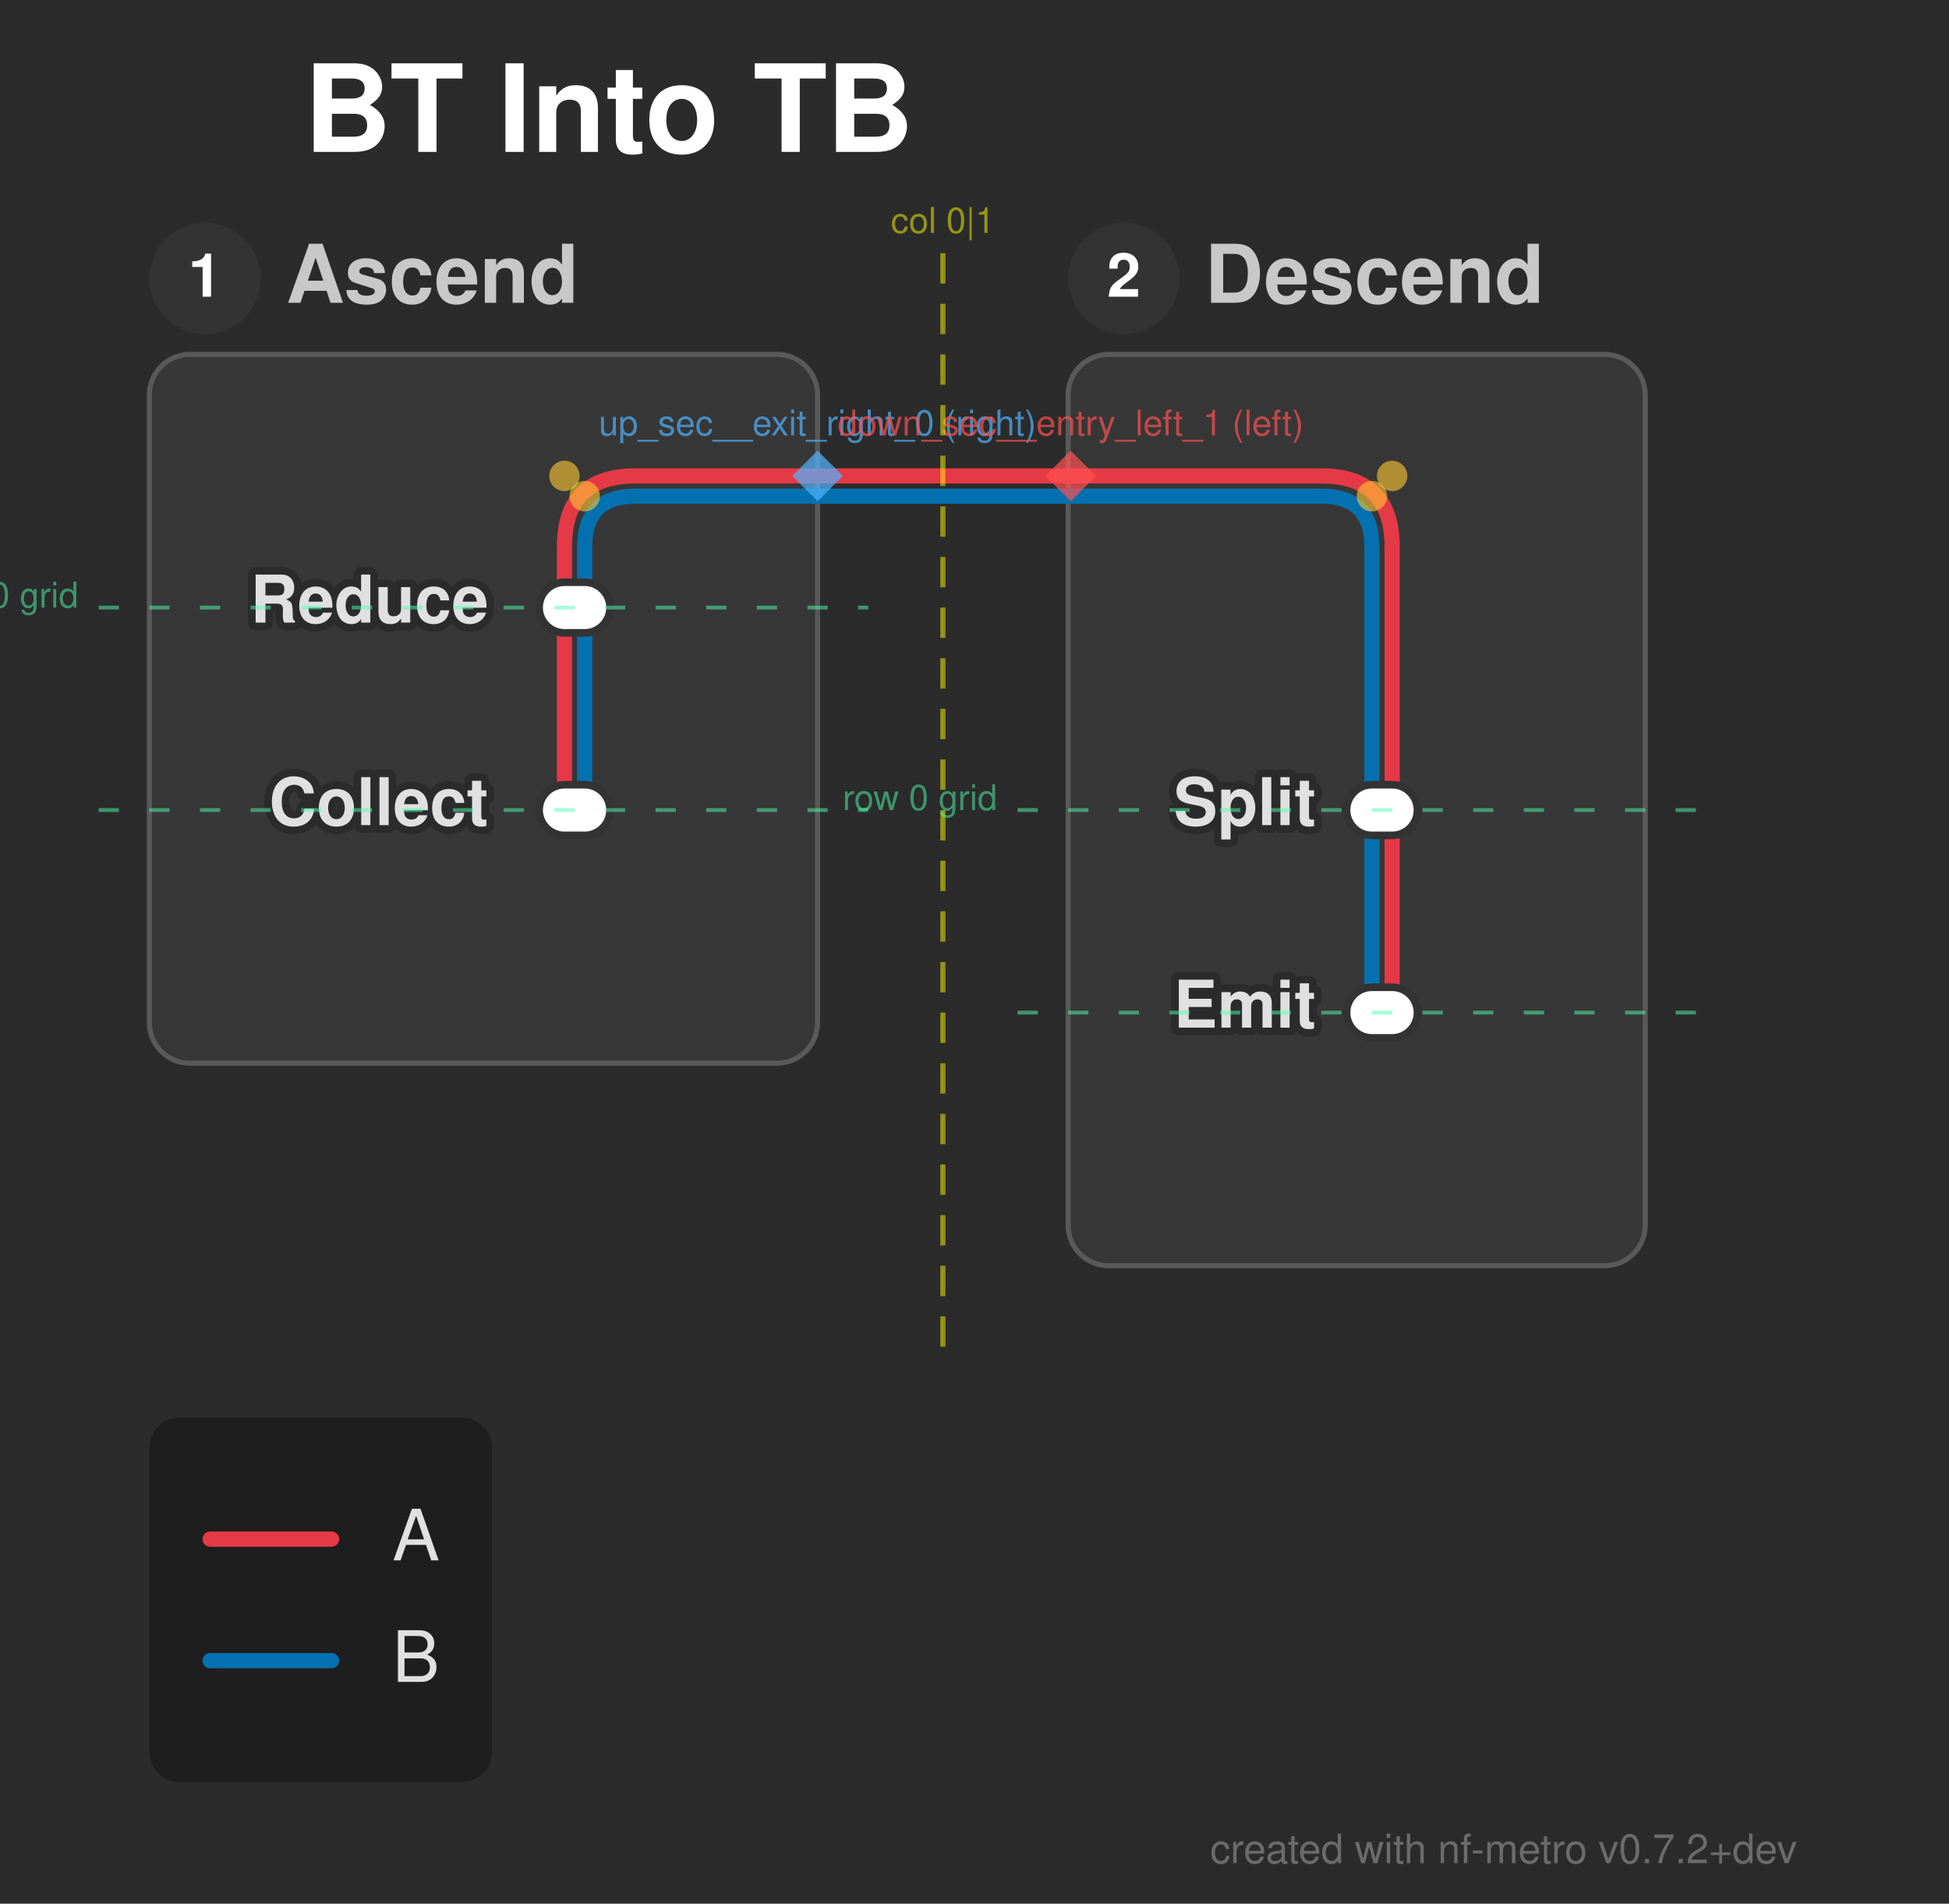
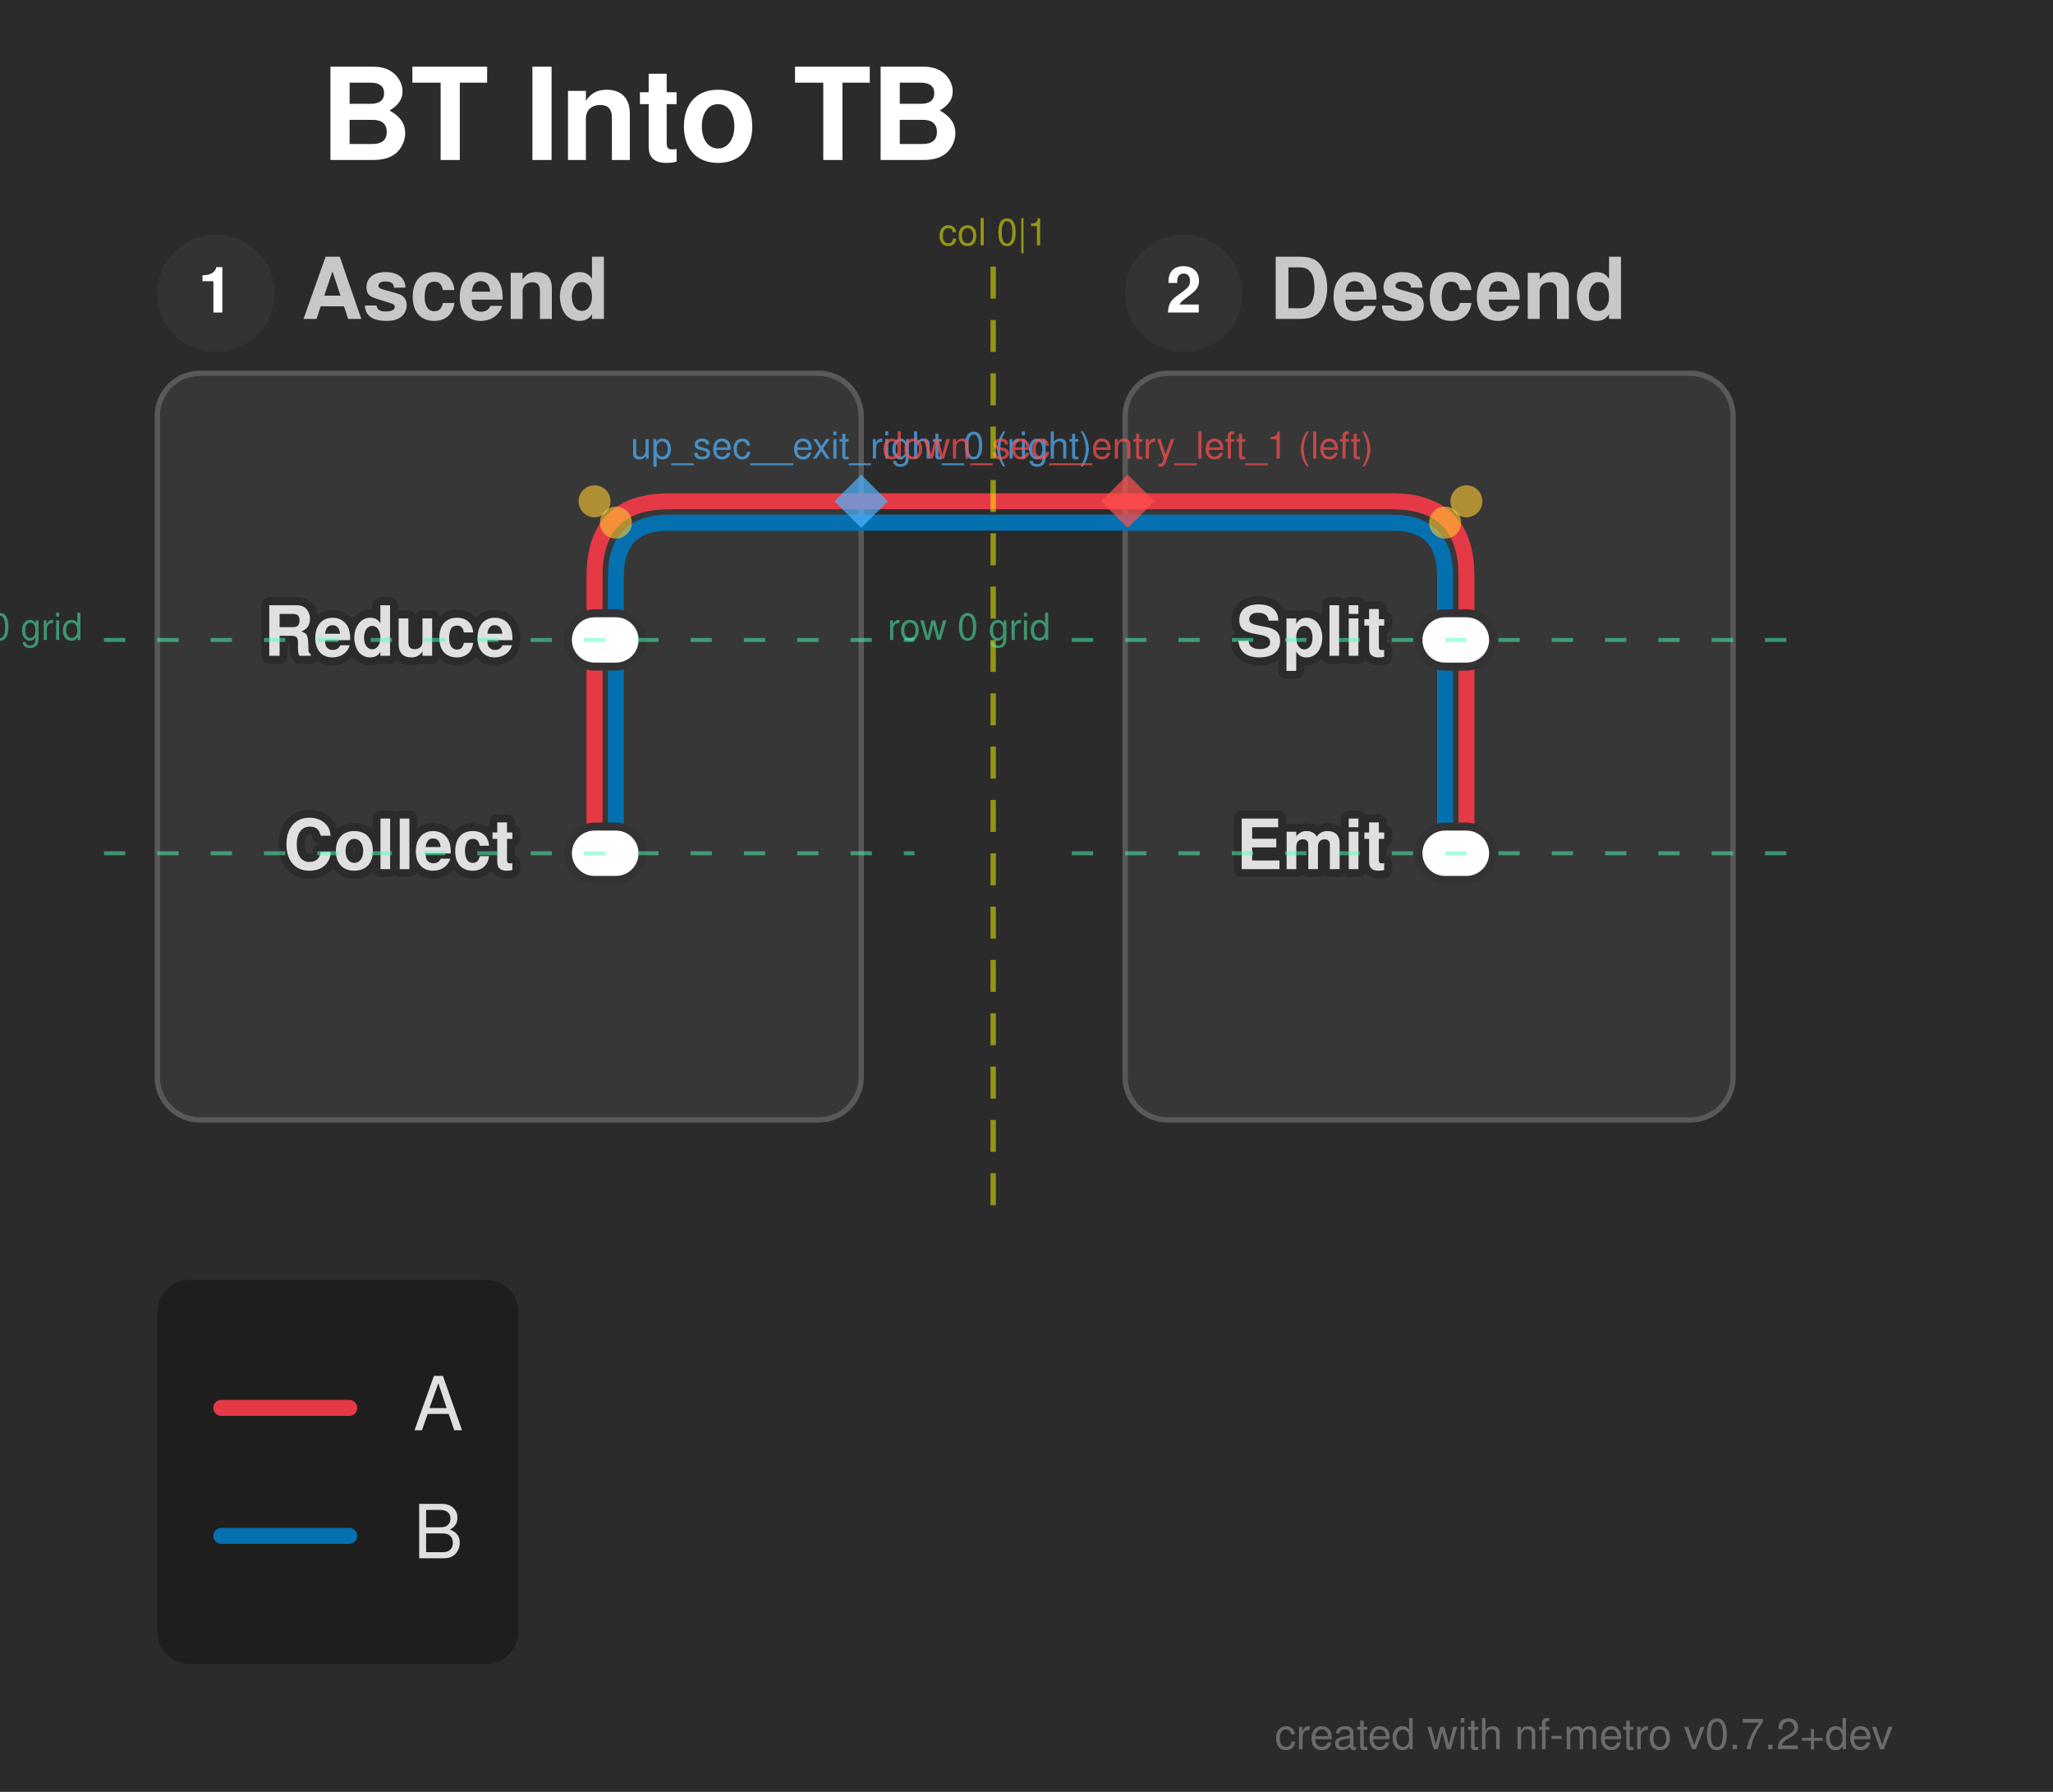
- <svg xmlns="http://www.w3.org/2000/svg" width="385" height="376" viewBox="0 0 385 376">
+ <svg xmlns="http://www.w3.org/2000/svg" width="385" height="336" viewBox="0 0 385 336">
  <defs>
</defs>
  <style>.nf-metro-bg { fill: var(--nfm-bg, #2b2b2b); }
.nf-metro-title { fill: var(--nfm-title-color, #ffffff); }
.nf-metro-station-label { fill: var(--nfm-label-color, #e0e0e0); }
.nf-metro-section-box { fill: var(--nfm-section-fill, #373737); stroke: var(--nfm-section-stroke, #595959); }
.nf-metro-section-label { fill: var(--nfm-section-label-color, #c8c8c8); }
.nf-metro-group-label { fill: var(--nfm-section-label-color, #c8c8c8); }
.nf-metro-group-underline { stroke: var(--nfm-section-label-color, #c8c8c8); }
.nf-metro-legend-bg { fill: var(--nfm-legend-bg, rgba(0, 0, 0, 0.3)); }
.nf-metro-legend-text { fill: var(--nfm-legend-text-color, #e0e0e0); }</style>
-   <rect x="0" y="0" width="385" height="376" fill="#2b2b2b" class="nf-metro-bg" />
+   <rect x="0" y="0" width="385" height="336" fill="#2b2b2b" class="nf-metro-bg" />
  <text x="60.0" y="30.0" font-size="24.0" fill="#ffffff" font-family="'Helvetica Neue', Helvetica, Arial, sans-serif" font-weight="bold" class="nf-metro-title">BT Into TB</text>
  <rect x="29.5" y="70.0" width="132.0" height="140.0" rx="8" ry="8" fill="#373737" stroke="#595959" stroke-width="1.0" class="nf-metro-section-box" data-section-id="up_sec" data-section-lines="a,b" />
  <circle cx="40.5" cy="55.0" r="11" fill="#333333" class="nf-metro-section-num-circle" data-section-id="up_sec" />
  <text x="40.5" y="55.0" font-size="12" fill="#ffffff" font-family="'Helvetica Neue', Helvetica, Arial, sans-serif" font-weight="bold" text-anchor="middle" dy="0.3em" data-section-id="up_sec">1</text>
  <text x="56.5" y="55.0" font-size="16.0" fill="#c8c8c8" font-family="'Helvetica Neue', Helvetica, Arial, sans-serif" font-weight="bold" dy="0.3em" class="nf-metro-section-label" data-section-id="up_sec">Ascend</text>
-   <rect x="211.0" y="70.0" width="114.0" height="180.0" rx="8" ry="8" fill="#373737" stroke="#595959" stroke-width="1.0" class="nf-metro-section-box" data-section-id="down_sec" data-section-lines="a,b" />
+   <rect x="211.0" y="70.0" width="114.0" height="140.0" rx="8" ry="8" fill="#373737" stroke="#595959" stroke-width="1.0" class="nf-metro-section-box" data-section-id="down_sec" data-section-lines="a,b" />
  <circle cx="222.0" cy="55.0" r="11" fill="#333333" class="nf-metro-section-num-circle" data-section-id="down_sec" />
  <text x="222.0" y="55.0" font-size="12" fill="#ffffff" font-family="'Helvetica Neue', Helvetica, Arial, sans-serif" font-weight="bold" text-anchor="middle" dy="0.3em" data-section-id="down_sec">2</text>
  <text x="238.0" y="55.0" font-size="16.0" fill="#c8c8c8" font-family="'Helvetica Neue', Helvetica, Arial, sans-serif" font-weight="bold" dy="0.3em" class="nf-metro-section-label" data-section-id="down_sec">Descend</text>
  <path d="M115.5,160.0 L115.5,120.0" stroke="#0570b0" stroke-width="3.0" stroke-linecap="round" class="metro-line-b" data-line-id="b" />
-   <path d="M271.0,160.0 L271.0,200.0" stroke="#0570b0" stroke-width="3.0" stroke-linecap="round" class="metro-line-b" data-line-id="b" />
+   <path d="M271.0,120.0 L271.0,160.0" stroke="#0570b0" stroke-width="3.0" stroke-linecap="round" class="metro-line-b" data-line-id="b" />
  <path d="M115.5,120.0 L115.5,108.0 Q115.5,98.0,125.5,98.0 L161.5,98.0" stroke="#0570b0" stroke-width="3.0" fill="none" stroke-linecap="round" stroke-linejoin="round" class="metro-line-b" data-line-id="b" />
-   <path d="M211.5,98.0 L261.0,98.0 Q271.0,98.0,271.0,108.0 L271.0,160.0" stroke="#0570b0" stroke-width="3.0" fill="none" stroke-linecap="round" stroke-linejoin="round" class="metro-line-b" data-line-id="b" />
+   <path d="M211.5,98.0 L261.0,98.0 Q271.0,98.0,271.0,108.0 L271.0,120.0" stroke="#0570b0" stroke-width="3.0" fill="none" stroke-linecap="round" stroke-linejoin="round" class="metro-line-b" data-line-id="b" />
  <path d="M161.5,98.0 L211.5,98.0" stroke="#0570b0" stroke-width="3.0" stroke-linecap="round" class="metro-line-b" data-line-id="b" />
  <path d="M111.5,160.0 L111.5,120.0" stroke="#e63946" stroke-width="3.0" stroke-linecap="round" class="metro-line-a" data-line-id="a" />
-   <path d="M275.0,160.0 L275.0,200.0" stroke="#e63946" stroke-width="3.0" stroke-linecap="round" class="metro-line-a" data-line-id="a" />
+   <path d="M275.0,120.0 L275.0,160.0" stroke="#e63946" stroke-width="3.0" stroke-linecap="round" class="metro-line-a" data-line-id="a" />
  <path d="M111.5,120.0 L111.5,108.0 Q111.5,94.0,125.5,94.0 L161.5,94.0" stroke="#e63946" stroke-width="3.0" fill="none" stroke-linecap="round" stroke-linejoin="round" class="metro-line-a" data-line-id="a" />
-   <path d="M211.5,94.0 L261.0,94.0 Q275.0,94.0,275.0,108.0 L275.0,160.0" stroke="#e63946" stroke-width="3.0" fill="none" stroke-linecap="round" stroke-linejoin="round" class="metro-line-a" data-line-id="a" />
+   <path d="M211.5,94.0 L261.0,94.0 Q275.0,94.0,275.0,108.0 L275.0,120.0" stroke="#e63946" stroke-width="3.0" fill="none" stroke-linecap="round" stroke-linejoin="round" class="metro-line-a" data-line-id="a" />
  <path d="M161.5,94.0 L211.5,94.0" stroke="#e63946" stroke-width="3.0" stroke-linecap="round" class="metro-line-a" data-line-id="a" />
  <rect x="106.5" y="155.0" width="14.0" height="10.0" rx="5.0" ry="5.0" fill="#ffffff" stroke="#333333" stroke-width="1.5" class="nf-metro-station" data-station-id="u1" data-station-lines="a,b" data-station-label="Collect" data-section-id="up_sec" data-section-name="Ascend" />
  <rect x="106.5" y="115.0" width="14.0" height="10.0" rx="5.0" ry="5.0" fill="#ffffff" stroke="#333333" stroke-width="1.5" class="nf-metro-station" data-station-id="u2" data-station-lines="a,b" data-station-label="Reduce" data-section-id="up_sec" data-section-name="Ascend" />
-   <rect x="266.0" y="155.0" width="14.0" height="10.0" rx="5.0" ry="5.0" fill="#ffffff" stroke="#333333" stroke-width="1.5" class="nf-metro-station" data-station-id="d1" data-station-lines="a,b" data-station-label="Split" data-section-id="down_sec" data-section-name="Descend" />
-   <rect x="266.0" y="195.0" width="14.0" height="10.0" rx="5.0" ry="5.0" fill="#ffffff" stroke="#333333" stroke-width="1.5" class="nf-metro-station" data-station-id="d2" data-station-lines="a,b" data-station-label="Emit" data-section-id="down_sec" data-section-name="Descend" />
+   <rect x="266.0" y="115.0" width="14.0" height="10.0" rx="5.0" ry="5.0" fill="#ffffff" stroke="#333333" stroke-width="1.5" class="nf-metro-station" data-station-id="d1" data-station-lines="a,b" data-station-label="Split" data-section-id="down_sec" data-section-name="Descend" />
+   <rect x="266.0" y="155.0" width="14.0" height="10.0" rx="5.0" ry="5.0" fill="#ffffff" stroke="#333333" stroke-width="1.5" class="nf-metro-station" data-station-id="d2" data-station-lines="a,b" data-station-label="Emit" data-section-id="down_sec" data-section-name="Descend" />
  <text x="96.5" y="160.0" font-size="13.0" fill="#2b2b2b" stroke="#2b2b2b" stroke-width="3.0" stroke-linejoin="round" font-family="'Helvetica Neue', Helvetica, Arial, sans-serif" font-weight="bold" aria-hidden="true" text-anchor="end" dominant-baseline="central">Collect</text>
  <text x="96.5" y="160.0" font-size="13.0" fill="#e0e0e0" font-family="'Helvetica Neue', Helvetica, Arial, sans-serif" font-weight="bold" text-anchor="end" dominant-baseline="central" data-station-id="u1" class="nf-metro-station-label">Collect</text>
-   <text x="260.0" y="160.0" font-size="13.0" fill="#2b2b2b" stroke="#2b2b2b" stroke-width="3.0" stroke-linejoin="round" font-family="'Helvetica Neue', Helvetica, Arial, sans-serif" font-weight="bold" aria-hidden="true" text-anchor="end" dominant-baseline="central">Split</text>
-   <text x="260.0" y="160.0" font-size="13.0" fill="#e0e0e0" font-family="'Helvetica Neue', Helvetica, Arial, sans-serif" font-weight="bold" text-anchor="end" dominant-baseline="central" data-station-id="d1" class="nf-metro-station-label">Split</text>
+   <text x="260.0" y="120.0" font-size="13.0" fill="#2b2b2b" stroke="#2b2b2b" stroke-width="3.0" stroke-linejoin="round" font-family="'Helvetica Neue', Helvetica, Arial, sans-serif" font-weight="bold" aria-hidden="true" text-anchor="end" dominant-baseline="central">Split</text>
+   <text x="260.0" y="120.0" font-size="13.0" fill="#e0e0e0" font-family="'Helvetica Neue', Helvetica, Arial, sans-serif" font-weight="bold" text-anchor="end" dominant-baseline="central" data-station-id="d1" class="nf-metro-station-label">Split</text>
  <text x="96.5" y="120.0" font-size="13.0" fill="#2b2b2b" stroke="#2b2b2b" stroke-width="3.0" stroke-linejoin="round" font-family="'Helvetica Neue', Helvetica, Arial, sans-serif" font-weight="bold" aria-hidden="true" text-anchor="end" dominant-baseline="central">Reduce</text>
  <text x="96.5" y="120.0" font-size="13.0" fill="#e0e0e0" font-family="'Helvetica Neue', Helvetica, Arial, sans-serif" font-weight="bold" text-anchor="end" dominant-baseline="central" data-station-id="u2" class="nf-metro-station-label">Reduce</text>
-   <text x="260.0" y="200.0" font-size="13.0" fill="#2b2b2b" stroke="#2b2b2b" stroke-width="3.0" stroke-linejoin="round" font-family="'Helvetica Neue', Helvetica, Arial, sans-serif" font-weight="bold" aria-hidden="true" text-anchor="end" dominant-baseline="central">Emit</text>
-   <text x="260.0" y="200.0" font-size="13.0" fill="#e0e0e0" font-family="'Helvetica Neue', Helvetica, Arial, sans-serif" font-weight="bold" text-anchor="end" dominant-baseline="central" data-station-id="d2" class="nf-metro-station-label">Emit</text>
+   <text x="260.0" y="160.0" font-size="13.0" fill="#2b2b2b" stroke="#2b2b2b" stroke-width="3.0" stroke-linejoin="round" font-family="'Helvetica Neue', Helvetica, Arial, sans-serif" font-weight="bold" aria-hidden="true" text-anchor="end" dominant-baseline="central">Emit</text>
+   <text x="260.0" y="160.0" font-size="13.0" fill="#e0e0e0" font-family="'Helvetica Neue', Helvetica, Arial, sans-serif" font-weight="bold" text-anchor="end" dominant-baseline="central" data-station-id="d2" class="nf-metro-station-label">Emit</text>
  <circle cx="111.5" cy="94.0" r="3.0" fill="rgba(255, 200, 50, 0.6)" />
  <circle cx="275.0" cy="94.0" r="3.0" fill="rgba(255, 200, 50, 0.6)" />
  <circle cx="115.5" cy="98.0" r="3.0" fill="rgba(255, 200, 50, 0.6)" />
  <circle cx="271.0" cy="98.0" r="3.0" fill="rgba(255, 200, 50, 0.6)" />
  <path d="M161.5,89.0 L166.5,94.0 L161.5,99.0 L156.5,94.0 Z" fill="rgba(80, 180, 255, 0.7)" stroke="none" />
  <text x="161.5" y="86.0" font-size="7" fill="rgba(80, 180, 255, 0.7)" font-family="'Helvetica Neue', Helvetica, Arial, sans-serif" text-anchor="middle" dominant-baseline="auto">up_sec__exit_right_0 (right)</text>
  <path d="M211.5,89.0 L216.5,94.0 L211.5,99.0 L206.5,94.0 Z" fill="rgba(255, 80, 80, 0.7)" stroke="none" />
  <text x="211.5" y="86.0" font-size="7" fill="rgba(255, 80, 80, 0.7)" font-family="'Helvetica Neue', Helvetica, Arial, sans-serif" text-anchor="middle" dominant-baseline="auto">down_sec__entry_left_1 (left)</text>
-   <path d="M186.25,50.0 L186.25,270.0" stroke="rgba(255, 255, 0, 0.5)" stroke-width="1" stroke-dasharray="6,4" />
+   <path d="M186.25,50.0 L186.25,230.0" stroke="rgba(255, 255, 0, 0.5)" stroke-width="1" stroke-dasharray="6,4" />
  <text x="186.25" y="46.0" font-size="7" fill="rgba(255, 255, 0, 0.5)" font-family="'Helvetica Neue', Helvetica, Arial, sans-serif" text-anchor="middle">col 0|1</text>
  <path d="M19.5,120.0 L171.5,120.0" stroke="rgba(80, 255, 180, 0.5)" stroke-width="0.75" stroke-dasharray="4,6" />
  <text x="15.5" y="120.0" font-size="7" fill="rgba(80, 255, 180, 0.5)" font-family="'Helvetica Neue', Helvetica, Arial, sans-serif" text-anchor="end">row 0 grid</text>
  <path d="M19.5,160.0 L171.5,160.0" stroke="rgba(80, 255, 180, 0.5)" stroke-width="0.75" stroke-dasharray="4,6" />
+   <path d="M201.0,120.0 L335.0,120.0" stroke="rgba(80, 255, 180, 0.5)" stroke-width="0.75" stroke-dasharray="4,6" />
+   <text x="197.0" y="120.0" font-size="7" fill="rgba(80, 255, 180, 0.5)" font-family="'Helvetica Neue', Helvetica, Arial, sans-serif" text-anchor="end">row 0 grid</text>
  <path d="M201.0,160.0 L335.0,160.0" stroke="rgba(80, 255, 180, 0.5)" stroke-width="0.75" stroke-dasharray="4,6" />
-   <text x="197.0" y="160.0" font-size="7" fill="rgba(80, 255, 180, 0.5)" font-family="'Helvetica Neue', Helvetica, Arial, sans-serif" text-anchor="end">row 0 grid</text>
-   <path d="M201.0,200.0 L335.0,200.0" stroke="rgba(80, 255, 180, 0.5)" stroke-width="0.75" stroke-dasharray="4,6" />
-   <rect x="29.5" y="280.0" width="67.7" height="72.0" rx="6" ry="6" fill="rgba(0, 0, 0, 0.3)" class="nf-metro-legend-bg" />
-   <path d="M41.5,304.0 L65.5,304.0" stroke="#e63946" stroke-width="3.0" stroke-linecap="round" />
-   <text x="77.5" y="304.0" font-size="14.0" fill="#e0e0e0" font-family="'Helvetica Neue', Helvetica, Arial, sans-serif" dy="0.3em" class="nf-metro-legend-text">A</text>
-   <path d="M41.5,328.0 L65.5,328.0" stroke="#0570b0" stroke-width="3.0" stroke-linecap="round" />
-   <text x="77.5" y="328.0" font-size="14.0" fill="#e0e0e0" font-family="'Helvetica Neue', Helvetica, Arial, sans-serif" dy="0.3em" class="nf-metro-legend-text">B</text>
-   <text x="355.0" y="368.0" font-size="8" fill="rgba(150, 150, 150, 0.6)" font-family="'Helvetica Neue', Helvetica, Arial, sans-serif" text-anchor="end">created with nf-metro v0.7.2+dev</text>
+   <rect x="29.5" y="240.0" width="67.7" height="72.0" rx="6" ry="6" fill="rgba(0, 0, 0, 0.3)" class="nf-metro-legend-bg" />
+   <path d="M41.5,264.0 L65.5,264.0" stroke="#e63946" stroke-width="3.0" stroke-linecap="round" />
+   <text x="77.5" y="264.0" font-size="14.0" fill="#e0e0e0" font-family="'Helvetica Neue', Helvetica, Arial, sans-serif" dy="0.3em" class="nf-metro-legend-text">A</text>
+   <path d="M41.5,288.0 L65.5,288.0" stroke="#0570b0" stroke-width="3.0" stroke-linecap="round" />
+   <text x="77.5" y="288.0" font-size="14.0" fill="#e0e0e0" font-family="'Helvetica Neue', Helvetica, Arial, sans-serif" dy="0.3em" class="nf-metro-legend-text">B</text>
+   <text x="355.0" y="328.0" font-size="8" fill="rgba(150, 150, 150, 0.6)" font-family="'Helvetica Neue', Helvetica, Arial, sans-serif" text-anchor="end">created with nf-metro v0.7.2+dev</text>
</svg>
